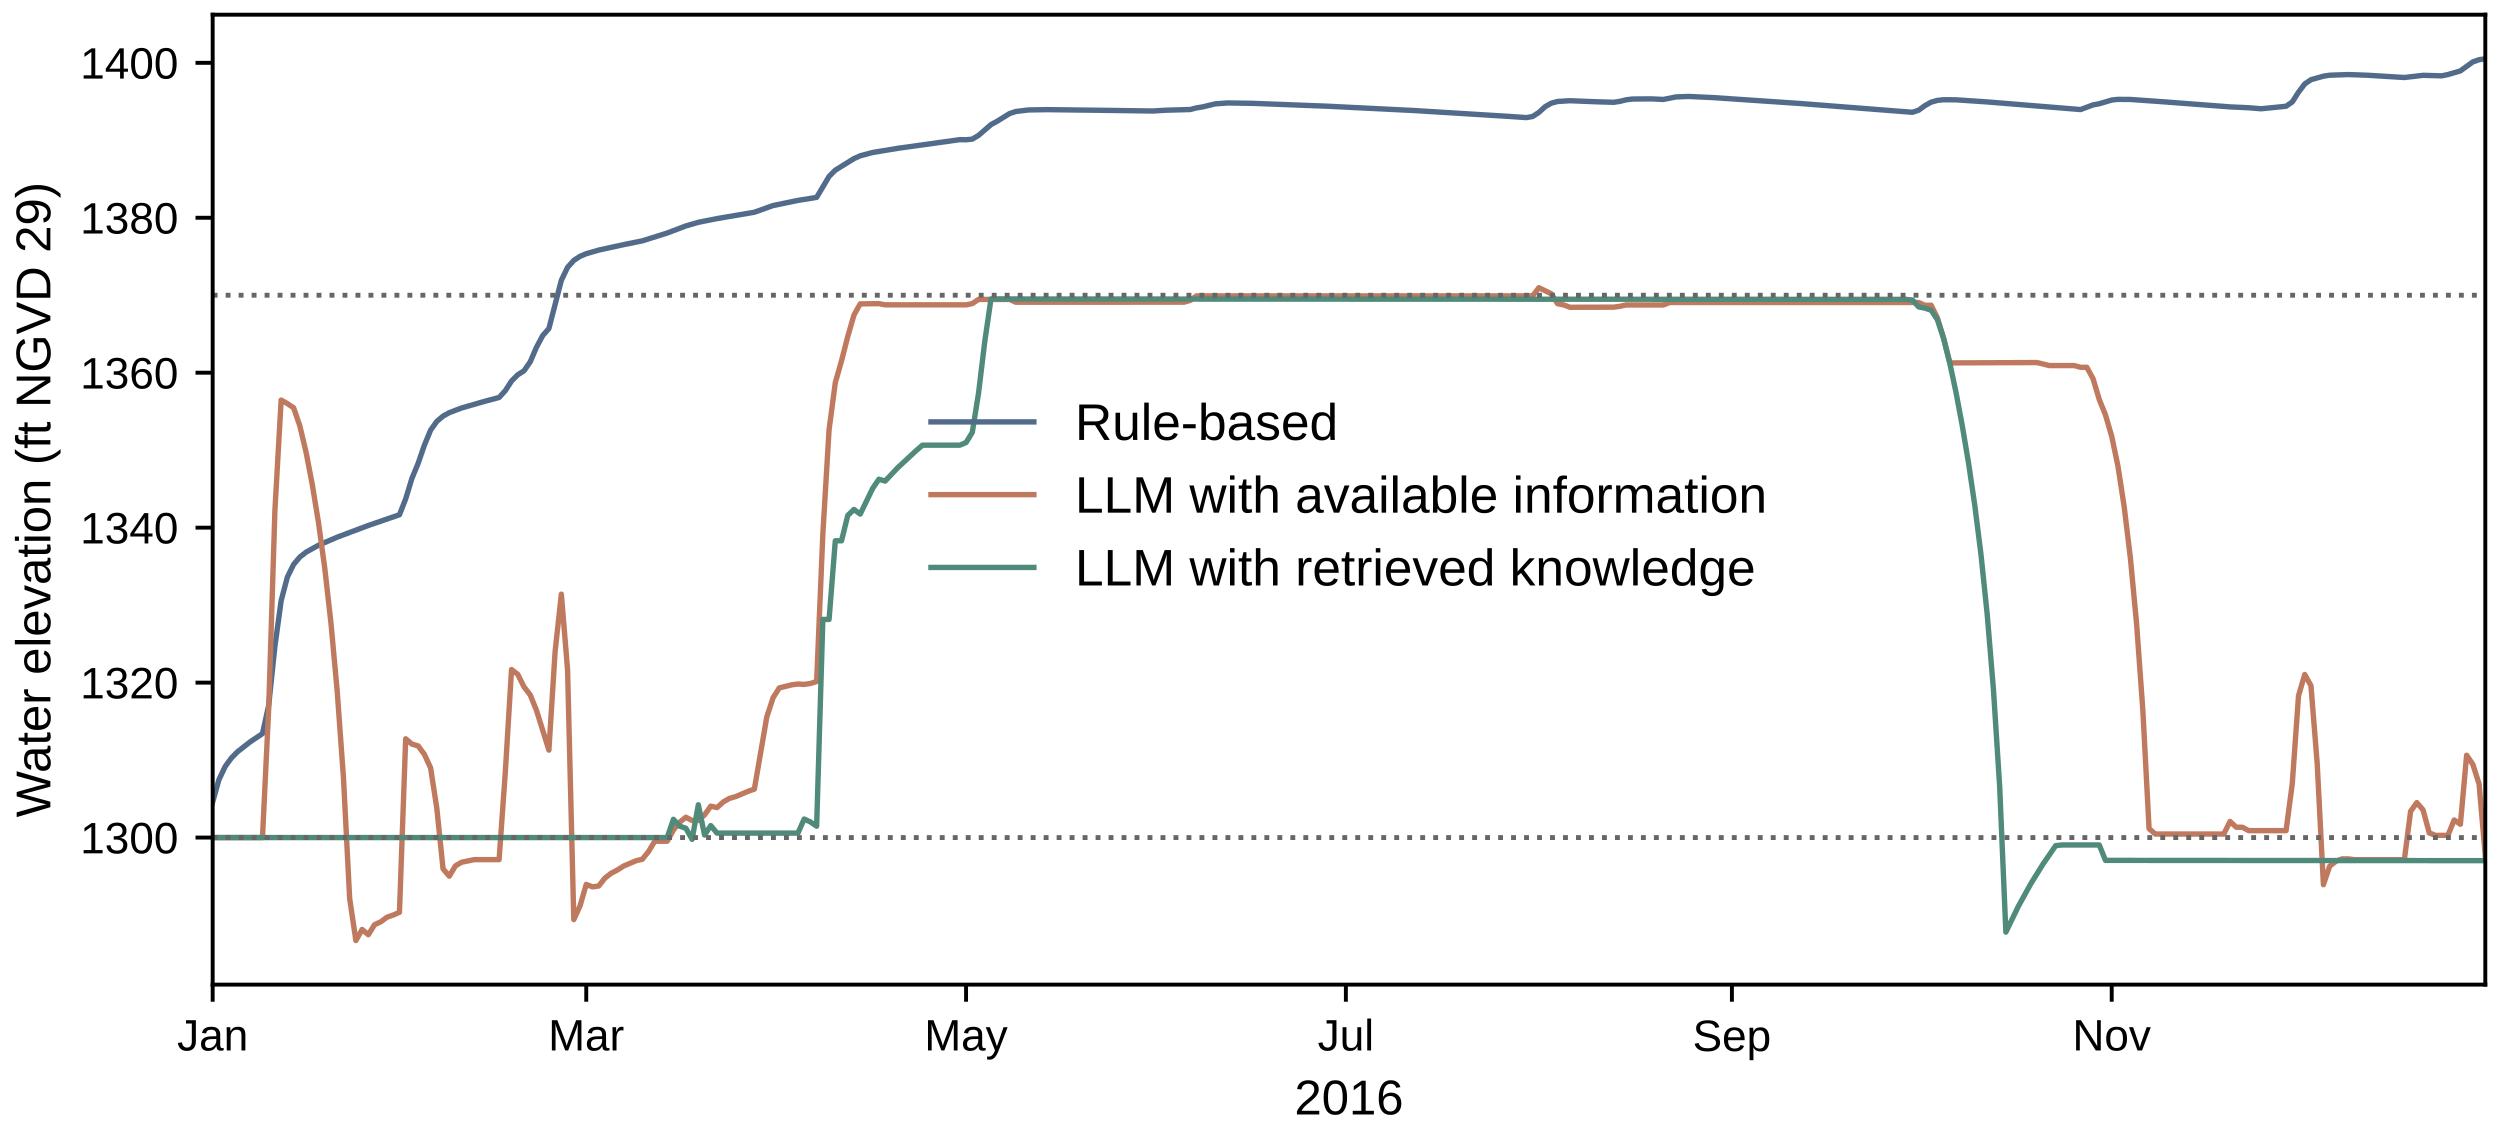
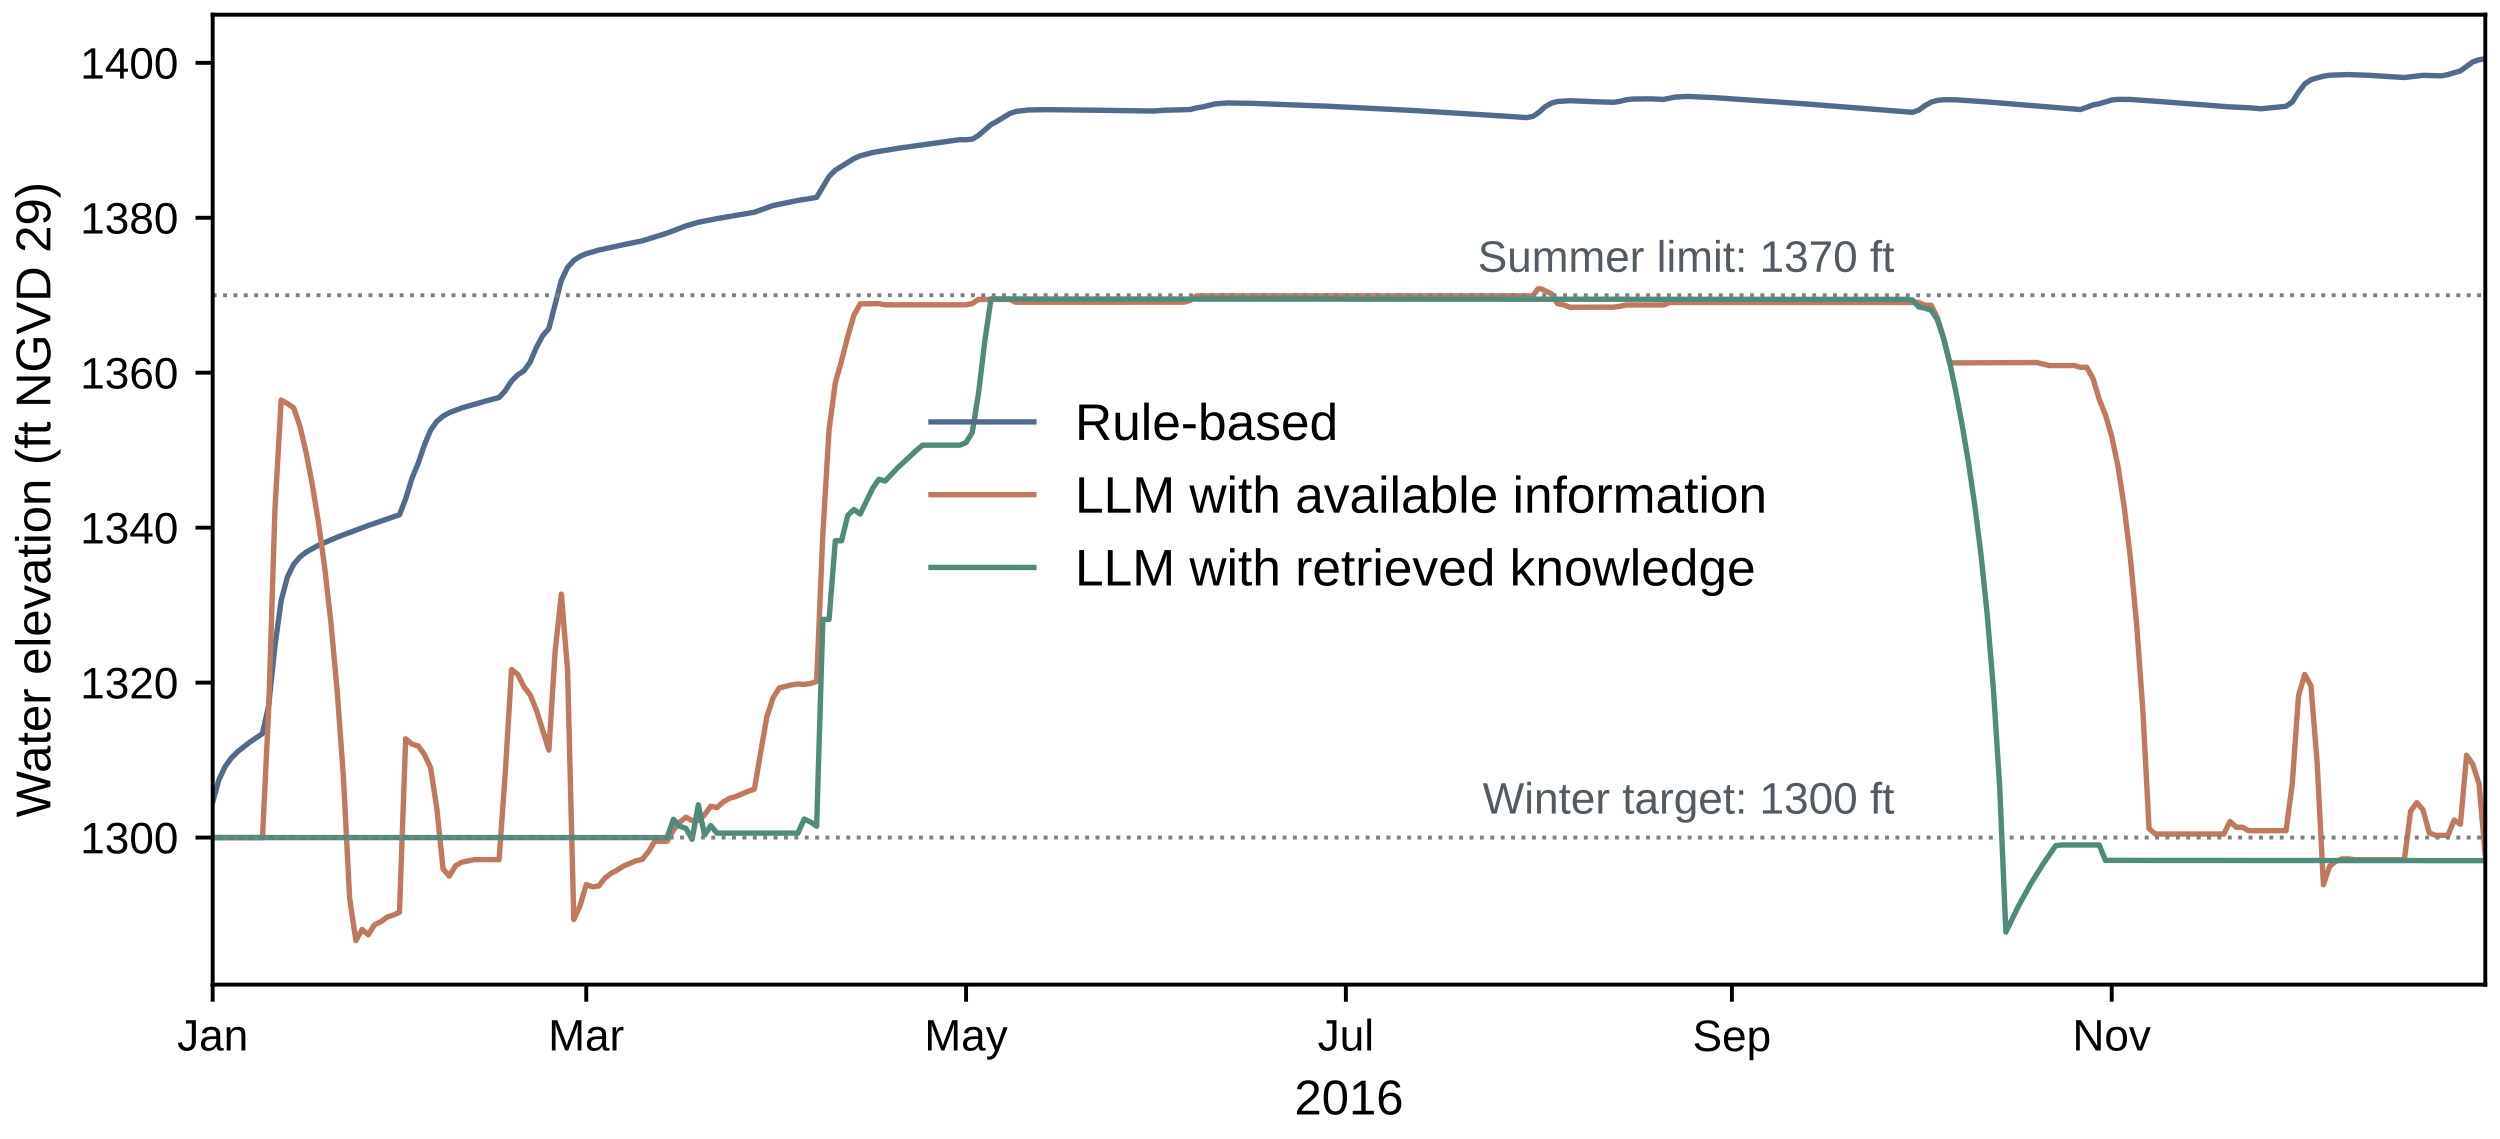
<svg xmlns="http://www.w3.org/2000/svg" xmlns:xlink="http://www.w3.org/1999/xlink" width="510.236pt" height="232.441pt" viewBox="0 0 510.236 232.441" version="1.1">
  <defs>
    <style type="text/css">*{stroke-linejoin: round; stroke-linecap: butt}</style>
  </defs>
  <g id="figure_1">
    <g id="patch_1">
      <path d="M 0 232.441 L 510.236 232.441 L 510.236 0 L 0 0 z " style="fill: #ffffff" />
    </g>
    <g id="axes_1">
      <g id="patch_2">
        <path d="M 43.404 200.955 L 507.236 200.955 L 507.236 3 L 43.404 3 z " style="fill: #ffffff" />
      </g>
      <g id="matplotlib.axis_1">
        <g id="xtick_1">
          <g id="line2d_1">
            <defs>
-               <path id="m8ed848fd26" d="M 0 0 L 0 3.5 " style="stroke: #000000; stroke-width: 0.8" />
+               <path id="m7ed22fcd73" d="M 0 0 L 0 3.5 " style="stroke: #000000; stroke-width: 0.8" />
            </defs>
            <g>
-               <use xlink:href="#m8ed848fd26" x="43.404" y="200.955" style="stroke: #000000; stroke-width: 0.8" />
+               <use xlink:href="#m7ed22fcd73" x="43.404" y="200.955" style="stroke: #000000; stroke-width: 0.8" />
            </g>
          </g>
          <g id="text_1">
            <text style="font-size: 9px; font-family: 'Arial'; text-anchor: middle" x="43.404" y="214.397" transform="rotate(-0 43.40399 214.397)">Jan</text>
          </g>
        </g>
        <g id="xtick_2">
          <g id="line2d_2">
            <g>
-               <use xlink:href="#m8ed848fd26" x="119.65" y="200.955" style="stroke: #000000; stroke-width: 0.8" />
+               <use xlink:href="#m7ed22fcd73" x="119.65" y="200.955" style="stroke: #000000; stroke-width: 0.8" />
            </g>
          </g>
          <g id="text_2">
            <text style="font-size: 9px; font-family: 'Arial'; text-anchor: middle" x="119.65" y="214.397" transform="rotate(-0 119.6503 214.397)">Mar</text>
          </g>
        </g>
        <g id="xtick_3">
          <g id="line2d_3">
            <g>
-               <use xlink:href="#m8ed848fd26" x="197.167" y="200.955" style="stroke: #000000; stroke-width: 0.8" />
+               <use xlink:href="#m7ed22fcd73" x="197.167" y="200.955" style="stroke: #000000; stroke-width: 0.8" />
            </g>
          </g>
          <g id="text_3">
            <text style="font-size: 9px; font-family: 'Arial'; text-anchor: middle" x="197.167" y="214.397" transform="rotate(-0 197.1675 214.397)">May</text>
          </g>
        </g>
        <g id="xtick_4">
          <g id="line2d_4">
            <g>
-               <use xlink:href="#m8ed848fd26" x="274.685" y="200.955" style="stroke: #000000; stroke-width: 0.8" />
+               <use xlink:href="#m7ed22fcd73" x="274.685" y="200.955" style="stroke: #000000; stroke-width: 0.8" />
            </g>
          </g>
          <g id="text_4">
            <text style="font-size: 9px; font-family: 'Arial'; text-anchor: middle" x="274.685" y="214.397" transform="rotate(-0 274.6846 214.397)">Jul</text>
          </g>
        </g>
        <g id="xtick_5">
          <g id="line2d_5">
            <g>
-               <use xlink:href="#m8ed848fd26" x="353.472" y="200.955" style="stroke: #000000; stroke-width: 0.8" />
+               <use xlink:href="#m7ed22fcd73" x="353.472" y="200.955" style="stroke: #000000; stroke-width: 0.8" />
            </g>
          </g>
          <g id="text_5">
            <text style="font-size: 9px; font-family: 'Arial'; text-anchor: middle" x="353.472" y="214.507" transform="rotate(-0 353.4725 214.5066)">Sep</text>
          </g>
        </g>
        <g id="xtick_6">
          <g id="line2d_6">
            <g>
-               <use xlink:href="#m8ed848fd26" x="430.99" y="200.955" style="stroke: #000000; stroke-width: 0.8" />
+               <use xlink:href="#m7ed22fcd73" x="430.99" y="200.955" style="stroke: #000000; stroke-width: 0.8" />
            </g>
          </g>
          <g id="text_6">
            <text style="font-size: 9px; font-family: 'Arial'; text-anchor: middle" x="430.99" y="214.397" transform="rotate(-0 430.9896 214.397)">Nov</text>
          </g>
        </g>
        <g id="text_7">
          <text style="font-size: 10px; font-family: 'Arial'; text-anchor: middle" x="275.32" y="227.453" transform="rotate(-0 275.32 227.4532)">2016</text>
        </g>
      </g>
      <g id="matplotlib.axis_2">
        <g id="ytick_1">
          <g id="line2d_7">
            <defs>
-               <path id="m70c846a721" d="M 0 0 L -3.5 0 " style="stroke: #000000; stroke-width: 0.8" />
+               <path id="m6d0beb99d9" d="M 0 0 L -3.5 0 " style="stroke: #000000; stroke-width: 0.8" />
            </defs>
            <g>
-               <use xlink:href="#m70c846a721" x="43.404" y="170.942" style="stroke: #000000; stroke-width: 0.8" />
+               <use xlink:href="#m6d0beb99d9" x="43.404" y="170.942" style="stroke: #000000; stroke-width: 0.8" />
            </g>
          </g>
          <g id="text_8">
            <text style="font-size: 9px; font-family: 'Arial'; text-anchor: end" x="36.404" y="174.163" transform="rotate(-0 36.40399 174.1633)">1300</text>
          </g>
        </g>
        <g id="ytick_2">
          <g id="line2d_8">
            <g>
-               <use xlink:href="#m70c846a721" x="43.404" y="139.318" style="stroke: #000000; stroke-width: 0.8" />
+               <use xlink:href="#m6d0beb99d9" x="43.404" y="139.318" style="stroke: #000000; stroke-width: 0.8" />
            </g>
          </g>
          <g id="text_9">
            <text style="font-size: 9px; font-family: 'Arial'; text-anchor: end" x="36.404" y="142.539" transform="rotate(-0 36.40399 142.5394)">1320</text>
          </g>
        </g>
        <g id="ytick_3">
          <g id="line2d_9">
            <g>
-               <use xlink:href="#m70c846a721" x="43.404" y="107.694" style="stroke: #000000; stroke-width: 0.8" />
+               <use xlink:href="#m6d0beb99d9" x="43.404" y="107.694" style="stroke: #000000; stroke-width: 0.8" />
            </g>
          </g>
          <g id="text_10">
            <text style="font-size: 9px; font-family: 'Arial'; text-anchor: end" x="36.404" y="110.915" transform="rotate(-0 36.40399 110.9155)">1340</text>
          </g>
        </g>
        <g id="ytick_4">
          <g id="line2d_10">
            <g>
-               <use xlink:href="#m70c846a721" x="43.404" y="76.071" style="stroke: #000000; stroke-width: 0.8" />
+               <use xlink:href="#m6d0beb99d9" x="43.404" y="76.071" style="stroke: #000000; stroke-width: 0.8" />
            </g>
          </g>
          <g id="text_11">
            <text style="font-size: 9px; font-family: 'Arial'; text-anchor: end" x="36.404" y="79.292" transform="rotate(-0 36.40399 79.29158)">1360</text>
          </g>
        </g>
        <g id="ytick_5">
          <g id="line2d_11">
            <g>
-               <use xlink:href="#m70c846a721" x="43.404" y="44.447" style="stroke: #000000; stroke-width: 0.8" />
+               <use xlink:href="#m6d0beb99d9" x="43.404" y="44.447" style="stroke: #000000; stroke-width: 0.8" />
            </g>
          </g>
          <g id="text_12">
            <text style="font-size: 9px; font-family: 'Arial'; text-anchor: end" x="36.404" y="47.668" transform="rotate(-0 36.40399 47.66767)">1380</text>
          </g>
        </g>
        <g id="ytick_6">
          <g id="line2d_12">
            <g>
-               <use xlink:href="#m70c846a721" x="43.404" y="12.823" style="stroke: #000000; stroke-width: 0.8" />
+               <use xlink:href="#m6d0beb99d9" x="43.404" y="12.823" style="stroke: #000000; stroke-width: 0.8" />
            </g>
          </g>
          <g id="text_13">
            <text style="font-size: 9px; font-family: 'Arial'; text-anchor: end" x="36.404" y="16.044" transform="rotate(-0 36.40399 16.04376)">1400</text>
          </g>
        </g>
        <g id="text_14">
          <text style="font-size: 10px; font-family: 'Arial'; text-anchor: middle" x="10.28" y="101.978" transform="rotate(-90 10.27993 101.9776)">Water elevation (ft NGVD 29)</text>
        </g>
      </g>
      <g id="line2d_13">
-         <path d="M 43.404 163.692 L 44.675 159.145 L 45.946 156.456 L 47.216 154.71 L 48.487 153.42 L 51.029 151.428 L 53.57 149.725 L 54.841 143.939 L 56.112 131.866 L 57.382 122.592 L 58.653 117.769 L 59.924 115.197 L 61.195 113.691 L 62.466 112.693 L 65.007 111.276 L 68.819 109.631 L 75.173 107.243 L 81.527 105.059 L 82.798 101.814 L 84.069 97.637 L 85.339 94.568 L 86.61 90.871 L 87.881 87.795 L 89.152 86.003 L 90.423 84.932 L 91.693 84.222 L 94.235 83.257 L 99.318 81.796 L 101.86 81.122 L 103.13 79.739 L 104.401 77.766 L 105.672 76.489 L 106.943 75.68 L 108.213 73.855 L 109.484 70.886 L 110.755 68.5 L 112.026 67.047 L 114.567 57.207 L 115.838 54.565 L 117.109 53.15 L 118.38 52.319 L 119.65 51.78 L 122.192 51.042 L 127.275 49.927 L 131.087 49.156 L 136.17 47.558 L 139.983 46.112 L 142.524 45.372 L 146.337 44.612 L 153.961 43.316 L 157.774 41.949 L 162.857 40.904 L 166.669 40.282 L 169.21 36.005 L 170.481 34.728 L 173.023 33.155 L 174.294 32.365 L 175.564 31.794 L 178.106 31.122 L 183.189 30.275 L 195.897 28.5 L 197.167 28.523 L 198.438 28.395 L 199.709 27.638 L 202.251 25.432 L 203.521 24.742 L 206.063 23.17 L 207.334 22.755 L 209.875 22.442 L 213.688 22.376 L 225.124 22.515 L 235.291 22.658 L 237.832 22.498 L 242.915 22.352 L 244.186 22.023 L 245.457 21.815 L 247.998 21.201 L 250.54 21.011 L 255.623 21.09 L 270.872 21.673 L 288.663 22.562 L 307.725 23.741 L 311.537 24.003 L 312.808 23.775 L 314.079 22.938 L 315.349 21.78 L 316.62 21.055 L 317.891 20.714 L 320.432 20.555 L 325.516 20.761 L 329.328 20.88 L 330.599 20.692 L 331.869 20.374 L 333.14 20.212 L 336.952 20.178 L 339.494 20.297 L 342.036 19.787 L 344.577 19.682 L 349.66 19.919 L 367.451 21.127 L 390.325 22.917 L 391.596 22.488 L 392.866 21.557 L 394.137 20.848 L 395.408 20.491 L 396.679 20.355 L 399.22 20.375 L 405.574 20.802 L 424.636 22.36 L 427.177 21.409 L 428.448 21.171 L 430.99 20.42 L 432.26 20.281 L 434.802 20.3 L 441.156 20.747 L 455.134 21.814 L 458.947 21.991 L 461.488 22.198 L 466.571 21.689 L 467.842 20.813 L 469.113 18.816 L 470.384 17.135 L 471.654 16.267 L 474.196 15.55 L 475.467 15.351 L 479.279 15.217 L 483.091 15.351 L 490.716 15.819 L 494.528 15.373 L 498.341 15.476 L 499.611 15.218 L 502.153 14.468 L 504.694 12.628 L 505.965 12.187 L 507.236 11.998 L 507.236 11.998 " clip-path="url(#p20abcdcf2f)" style="fill: none; stroke: #526b8a; stroke-width: 1.1; stroke-linecap: square" />
+         <path d="M 43.404 163.692 L 44.675 159.145 L 45.946 156.456 L 47.216 154.71 L 48.487 153.42 L 51.029 151.428 L 53.57 149.725 L 54.841 143.939 L 56.112 131.866 L 57.382 122.592 L 58.653 117.769 L 59.924 115.197 L 61.195 113.691 L 62.466 112.693 L 65.007 111.276 L 68.819 109.631 L 75.173 107.243 L 81.527 105.059 L 82.798 101.814 L 84.069 97.637 L 85.339 94.568 L 86.61 90.871 L 87.881 87.795 L 89.152 86.003 L 90.423 84.932 L 91.693 84.222 L 94.235 83.257 L 99.318 81.796 L 101.86 81.122 L 103.13 79.739 L 104.401 77.766 L 105.672 76.489 L 106.943 75.68 L 108.213 73.855 L 109.484 70.886 L 110.755 68.5 L 112.026 67.047 L 114.567 57.207 L 115.838 54.565 L 117.109 53.15 L 118.38 52.319 L 119.65 51.78 L 122.192 51.042 L 127.275 49.927 L 131.087 49.156 L 136.17 47.558 L 139.983 46.112 L 142.524 45.372 L 146.337 44.612 L 153.961 43.316 L 157.774 41.949 L 162.857 40.904 L 166.669 40.282 L 169.21 36.005 L 170.481 34.728 L 173.023 33.155 L 174.294 32.365 L 175.564 31.794 L 178.106 31.122 L 183.189 30.275 L 195.897 28.5 L 197.167 28.523 L 198.438 28.395 L 199.709 27.638 L 202.251 25.432 L 203.521 24.742 L 206.063 23.17 L 207.334 22.755 L 209.875 22.442 L 213.688 22.376 L 225.124 22.515 L 235.291 22.658 L 237.832 22.498 L 242.915 22.352 L 244.186 22.023 L 245.457 21.815 L 247.998 21.201 L 250.54 21.011 L 255.623 21.09 L 270.872 21.673 L 288.663 22.562 L 307.725 23.741 L 311.537 24.003 L 312.808 23.775 L 314.079 22.938 L 315.349 21.78 L 316.62 21.055 L 317.891 20.714 L 320.432 20.555 L 325.516 20.761 L 329.328 20.88 L 330.599 20.692 L 331.869 20.374 L 333.14 20.212 L 336.952 20.178 L 339.494 20.297 L 342.036 19.787 L 344.577 19.682 L 349.66 19.919 L 367.451 21.127 L 390.325 22.917 L 391.596 22.488 L 392.866 21.557 L 394.137 20.848 L 395.408 20.491 L 396.679 20.355 L 399.22 20.375 L 405.574 20.802 L 424.636 22.36 L 427.177 21.409 L 428.448 21.171 L 430.99 20.42 L 432.26 20.281 L 434.802 20.3 L 441.156 20.747 L 455.134 21.814 L 458.947 21.991 L 461.488 22.198 L 466.571 21.689 L 467.842 20.813 L 469.113 18.816 L 470.384 17.135 L 471.654 16.267 L 474.196 15.55 L 475.467 15.351 L 479.279 15.217 L 483.091 15.351 L 490.716 15.819 L 494.528 15.373 L 498.341 15.476 L 499.611 15.218 L 502.153 14.468 L 504.694 12.628 L 505.965 12.187 L 507.236 11.998 L 507.236 11.998 " clip-path="url(#p0ed2ab08b9)" style="fill: none; stroke: #526b8a; stroke-width: 1.1; stroke-linecap: square" />
      </g>
      <g id="line2d_14">
-         <path d="M 43.404 170.942 L 53.57 170.946 L 54.841 144.582 L 56.112 104.076 L 57.382 81.654 L 58.653 82.373 L 59.924 83.229 L 61.195 86.919 L 62.466 92.298 L 63.736 98.906 L 65.007 106.689 L 66.278 115.941 L 67.549 127.18 L 68.819 141.051 L 70.09 158.588 L 71.361 183.353 L 72.632 191.957 L 73.903 189.701 L 75.173 190.766 L 76.444 188.725 L 77.715 188.133 L 78.986 187.195 L 80.256 186.755 L 81.527 186.186 L 82.798 150.784 L 84.069 151.868 L 85.339 152.234 L 86.61 153.955 L 87.881 156.715 L 89.152 164.964 L 90.423 177.326 L 91.693 178.814 L 92.964 176.7 L 94.235 175.972 L 96.776 175.451 L 101.86 175.452 L 103.13 157.635 L 104.401 136.653 L 105.672 137.629 L 106.943 140.186 L 108.213 141.829 L 109.484 144.955 L 112.026 153.091 L 113.296 132.98 L 114.567 121.265 L 115.838 136.703 L 117.109 187.675 L 118.38 184.886 L 119.65 180.504 L 120.921 181.006 L 122.192 180.828 L 123.463 179.216 L 124.733 178.226 L 126.004 177.564 L 127.275 176.753 L 129.817 175.676 L 131.087 175.367 L 132.358 173.807 L 133.629 171.686 L 136.17 171.686 L 137.441 169.404 L 138.712 167.819 L 139.983 166.788 L 141.253 167.46 L 142.524 167.46 L 143.795 166.317 L 145.066 164.531 L 146.337 164.83 L 147.607 163.68 L 148.878 162.943 L 150.149 162.577 L 152.69 161.505 L 153.961 161.053 L 156.503 146.311 L 157.774 142.413 L 159.044 140.402 L 161.586 139.773 L 162.857 139.601 L 164.127 139.681 L 165.398 139.493 L 166.669 139.095 L 167.94 108.938 L 169.21 87.691 L 170.481 78.103 L 171.752 73.636 L 173.023 68.678 L 174.294 64.286 L 175.564 62.019 L 179.377 61.972 L 180.647 62.216 L 197.167 62.216 L 198.438 61.96 L 199.709 61.113 L 206.063 61.113 L 207.334 61.691 L 241.645 61.672 L 242.915 61.317 L 244.186 60.39 L 312.808 60.388 L 314.079 58.714 L 316.62 59.966 L 317.891 61.975 L 319.162 62.242 L 320.432 62.714 L 329.328 62.69 L 330.599 62.521 L 331.869 62.238 L 339.494 62.238 L 340.765 61.743 L 391.596 61.74 L 392.866 62.303 L 394.137 62.303 L 395.408 64.849 L 396.679 69.008 L 397.95 74.067 L 415.74 73.997 L 418.282 74.615 L 423.365 74.616 L 424.636 74.964 L 425.907 74.964 L 427.177 77.28 L 428.448 81.536 L 429.719 84.684 L 430.99 89.054 L 432.26 95.124 L 433.531 103.393 L 434.802 113.922 L 436.073 127.395 L 437.343 144.973 L 438.614 169.12 L 439.885 170.219 L 453.864 170.227 L 455.134 167.651 L 456.405 168.837 L 457.676 168.836 L 458.947 169.533 L 466.571 169.531 L 467.842 159.942 L 469.113 142 L 470.384 137.661 L 471.654 139.957 L 472.925 155.795 L 474.196 180.56 L 475.467 176.793 L 476.737 175.784 L 478.008 175.288 L 479.279 175.293 L 480.55 175.456 L 490.716 175.46 L 491.987 165.597 L 493.257 163.803 L 494.528 165.292 L 495.799 169.993 L 497.07 170.487 L 499.611 170.486 L 500.882 167.358 L 502.153 168.221 L 503.424 154.144 L 504.694 156.005 L 505.965 160.003 L 507.236 174.729 L 507.236 174.729 " clip-path="url(#p20abcdcf2f)" style="fill: none; stroke: #bf795e; stroke-width: 1.1; stroke-linecap: square" />
+         <path d="M 43.404 170.942 L 53.57 170.946 L 54.841 144.582 L 56.112 104.076 L 57.382 81.654 L 58.653 82.373 L 59.924 83.229 L 61.195 86.919 L 62.466 92.298 L 63.736 98.906 L 65.007 106.689 L 66.278 115.941 L 67.549 127.18 L 68.819 141.051 L 70.09 158.588 L 71.361 183.353 L 72.632 191.957 L 73.903 189.701 L 75.173 190.766 L 76.444 188.725 L 77.715 188.133 L 78.986 187.195 L 80.256 186.755 L 81.527 186.186 L 82.798 150.784 L 84.069 151.868 L 85.339 152.234 L 86.61 153.955 L 87.881 156.715 L 89.152 164.964 L 90.423 177.326 L 91.693 178.814 L 92.964 176.7 L 94.235 175.972 L 96.776 175.451 L 101.86 175.452 L 103.13 157.635 L 104.401 136.653 L 105.672 137.629 L 106.943 140.186 L 108.213 141.829 L 109.484 144.955 L 112.026 153.091 L 113.296 132.98 L 114.567 121.265 L 115.838 136.703 L 117.109 187.675 L 118.38 184.886 L 119.65 180.504 L 120.921 181.006 L 122.192 180.828 L 123.463 179.216 L 124.733 178.226 L 126.004 177.564 L 127.275 176.753 L 129.817 175.676 L 131.087 175.367 L 132.358 173.807 L 133.629 171.686 L 136.17 171.686 L 137.441 169.404 L 138.712 167.819 L 139.983 166.788 L 141.253 167.46 L 142.524 167.46 L 143.795 166.317 L 145.066 164.531 L 146.337 164.83 L 147.607 163.68 L 148.878 162.943 L 150.149 162.577 L 152.69 161.505 L 153.961 161.053 L 156.503 146.311 L 157.774 142.413 L 159.044 140.402 L 161.586 139.773 L 162.857 139.601 L 164.127 139.681 L 165.398 139.493 L 166.669 139.095 L 167.94 108.938 L 169.21 87.691 L 170.481 78.103 L 171.752 73.636 L 173.023 68.678 L 174.294 64.286 L 175.564 62.019 L 179.377 61.972 L 180.647 62.216 L 197.167 62.216 L 198.438 61.96 L 199.709 61.113 L 206.063 61.113 L 207.334 61.691 L 241.645 61.672 L 242.915 61.317 L 244.186 60.39 L 312.808 60.388 L 314.079 58.714 L 316.62 59.966 L 317.891 61.975 L 319.162 62.242 L 320.432 62.714 L 329.328 62.69 L 330.599 62.521 L 331.869 62.238 L 339.494 62.238 L 340.765 61.743 L 391.596 61.74 L 392.866 62.303 L 394.137 62.303 L 395.408 64.849 L 396.679 69.008 L 397.95 74.067 L 415.74 73.997 L 418.282 74.615 L 423.365 74.616 L 424.636 74.964 L 425.907 74.964 L 427.177 77.28 L 428.448 81.536 L 429.719 84.684 L 430.99 89.054 L 432.26 95.124 L 433.531 103.393 L 434.802 113.922 L 436.073 127.395 L 437.343 144.973 L 438.614 169.12 L 439.885 170.219 L 453.864 170.227 L 455.134 167.651 L 456.405 168.837 L 457.676 168.836 L 458.947 169.533 L 466.571 169.531 L 467.842 159.942 L 469.113 142 L 470.384 137.661 L 471.654 139.957 L 472.925 155.795 L 474.196 180.56 L 475.467 176.793 L 476.737 175.784 L 478.008 175.288 L 479.279 175.293 L 480.55 175.456 L 490.716 175.46 L 491.987 165.597 L 493.257 163.803 L 494.528 165.292 L 495.799 169.993 L 497.07 170.487 L 499.611 170.486 L 500.882 167.358 L 502.153 168.221 L 503.424 154.144 L 504.694 156.005 L 505.965 160.003 L 507.236 174.729 L 507.236 174.729 " clip-path="url(#p0ed2ab08b9)" style="fill: none; stroke: #bf795e; stroke-width: 1.1; stroke-linecap: square" />
      </g>
      <g id="line2d_15">
-         <path d="M 43.404 170.942 L 136.17 170.942 L 137.441 167.219 L 138.712 168.612 L 139.983 169.05 L 141.253 171.301 L 142.524 164.251 L 143.795 170.417 L 145.066 168.498 L 146.337 170.033 L 162.857 170.032 L 164.127 167.162 L 165.398 167.751 L 166.669 168.623 L 167.94 126.418 L 169.21 126.417 L 170.481 110.372 L 171.752 110.372 L 173.023 105.193 L 174.294 103.977 L 175.564 104.92 L 178.106 99.67 L 179.377 97.808 L 180.647 98.185 L 183.189 95.488 L 187.001 91.95 L 188.272 90.857 L 195.897 90.857 L 197.167 90.318 L 198.438 88.255 L 199.709 80.278 L 200.98 69.739 L 202.251 61.02 L 389.054 61.102 L 390.325 61.237 L 391.596 62.641 L 392.866 62.895 L 394.137 63.311 L 395.408 65.247 L 396.679 69.09 L 397.95 74.153 L 399.22 80.132 L 400.491 86.908 L 401.762 94.466 L 403.033 103.069 L 404.303 113.144 L 405.574 125.363 L 406.845 140.648 L 408.116 160.436 L 409.386 190.235 L 411.928 184.984 L 414.47 180.374 L 417.011 176.285 L 419.553 172.591 L 420.823 172.456 L 428.448 172.457 L 429.719 175.598 L 507.236 175.653 L 507.236 175.653 " clip-path="url(#p20abcdcf2f)" style="fill: none; stroke: #4f8a7b; stroke-width: 1.1; stroke-linecap: square" />
+         <path d="M 43.404 170.942 L 136.17 170.942 L 137.441 167.219 L 138.712 168.612 L 139.983 169.05 L 141.253 171.301 L 142.524 164.251 L 143.795 170.417 L 145.066 168.498 L 146.337 170.033 L 162.857 170.032 L 164.127 167.162 L 165.398 167.751 L 166.669 168.623 L 167.94 126.418 L 169.21 126.417 L 170.481 110.372 L 171.752 110.372 L 173.023 105.193 L 174.294 103.977 L 175.564 104.92 L 178.106 99.67 L 179.377 97.808 L 180.647 98.185 L 183.189 95.488 L 187.001 91.95 L 188.272 90.857 L 195.897 90.857 L 197.167 90.318 L 198.438 88.255 L 199.709 80.278 L 200.98 69.739 L 202.251 61.02 L 389.054 61.102 L 390.325 61.237 L 391.596 62.641 L 392.866 62.895 L 394.137 63.311 L 395.408 65.247 L 396.679 69.09 L 397.95 74.153 L 399.22 80.132 L 400.491 86.908 L 401.762 94.466 L 403.033 103.069 L 404.303 113.144 L 405.574 125.363 L 406.845 140.648 L 408.116 160.436 L 409.386 190.235 L 411.928 184.984 L 414.47 180.374 L 417.011 176.285 L 419.553 172.591 L 420.823 172.456 L 428.448 172.457 L 429.719 175.598 L 507.236 175.653 L 507.236 175.653 " clip-path="url(#p0ed2ab08b9)" style="fill: none; stroke: #4f8a7b; stroke-width: 1.1; stroke-linecap: square" />
      </g>
      <g id="line2d_16">
-         <path d="M 43.404 170.942 L 507.236 170.942 " clip-path="url(#p20abcdcf2f)" style="fill: none; stroke-dasharray: 1,1.65; stroke-dashoffset: 0; stroke: #666666" />
+         <path d="M 43.404 170.942 L 507.236 170.942 " clip-path="url(#p0ed2ab08b9)" style="fill: none; stroke-dasharray: 0.8,1.32; stroke-dashoffset: 0; stroke: #7b8185; stroke-width: 0.8" />
      </g>
      <g id="line2d_17">
-         <path d="M 43.404 60.259 L 507.236 60.259 " clip-path="url(#p20abcdcf2f)" style="fill: none; stroke-dasharray: 1,1.65; stroke-dashoffset: 0; stroke: #666666" />
+         <path d="M 43.404 60.259 L 507.236 60.259 " clip-path="url(#p0ed2ab08b9)" style="fill: none; stroke-dasharray: 0.8,1.32; stroke-dashoffset: 0; stroke: #7b8185; stroke-width: 0.8" />
      </g>
      <g id="patch_3">
        <path d="M 43.404 200.955 L 43.404 3 " style="fill: none; stroke: #000000; stroke-width: 0.8; stroke-linejoin: miter; stroke-linecap: square" />
      </g>
      <g id="patch_4">
        <path d="M 507.236 200.955 L 507.236 3 " style="fill: none; stroke: #000000; stroke-width: 0.8; stroke-linejoin: miter; stroke-linecap: square" />
      </g>
      <g id="patch_5">
        <path d="M 43.404 200.955 L 507.236 200.955 " style="fill: none; stroke: #000000; stroke-width: 0.8; stroke-linejoin: miter; stroke-linecap: square" />
      </g>
      <g id="patch_6">
        <path d="M 43.404 3 L 507.236 3 " style="fill: none; stroke: #000000; stroke-width: 0.8; stroke-linejoin: miter; stroke-linecap: square" />
+       </g>
+       <g id="text_15">
+         <g id="patch_7">
+           <path d="M 301.435 169.112 L 387.81 169.112 L 387.81 158.326 L 301.435 158.326 z " style="fill: #ffffff; opacity: 0.9" />
+         </g>
+         <text style="font-size: 9px; font-family: 'Arial'; text-anchor: end; fill: #525b61" x="386.64" y="166.048" transform="rotate(-0 386.6397 166.0481)">Winter target: 1300 ft</text>
+       </g>
+       <g id="text_16">
+         <g id="patch_8">
+           <path d="M 300.449 58.429 L 387.81 58.429 L 387.81 47.858 L 300.449 47.858 z " style="fill: #ffffff; opacity: 0.9" />
+         </g>
+         <text style="font-size: 9px; font-family: 'Arial'; text-anchor: end; fill: #525b61" x="386.64" y="55.47" transform="rotate(-0 386.6397 55.46986)">Summer limit: 1370 ft</text>
      </g>
      <g id="legend_1">
        <g id="line2d_18">
          <path d="M 190.006 86.103 L 200.506 86.103 L 211.006 86.103 " style="fill: none; stroke: #526b8a; stroke-width: 1.1; stroke-linecap: square" />
        </g>
-         <g id="text_15">
+         <g id="text_17">
          <text style="font-size: 10.5px; font-family: 'Arial'; text-anchor: start" x="219.406" y="89.778" transform="rotate(-0 219.4058 89.77789)">Rule-based</text>
        </g>
        <g id="line2d_19">
          <path d="M 190.006 100.955 L 200.506 100.955 L 211.006 100.955 " style="fill: none; stroke: #bf795e; stroke-width: 1.1; stroke-linecap: square" />
        </g>
-         <g id="text_16">
+         <g id="text_18">
          <text style="font-size: 10.5px; font-family: 'Arial'; text-anchor: start" x="219.406" y="104.63" transform="rotate(-0 219.4058 104.6305)">LLM with available information</text>
        </g>
        <g id="line2d_20">
          <path d="M 190.006 115.808 L 200.506 115.808 L 211.006 115.808 " style="fill: none; stroke: #4f8a7b; stroke-width: 1.1; stroke-linecap: square" />
        </g>
-         <g id="text_17">
+         <g id="text_19">
          <text style="font-size: 10.5px; font-family: 'Arial'; text-anchor: start" x="219.406" y="119.483" transform="rotate(-0 219.4058 119.4831)">LLM with retrieved knowledge</text>
        </g>
      </g>
    </g>
  </g>
  <defs>
-     <clipPath id="p20abcdcf2f">
+     <clipPath id="p0ed2ab08b9">
      <rect x="43.404" y="3" width="463.832" height="197.955" />
    </clipPath>
  </defs>
</svg>
